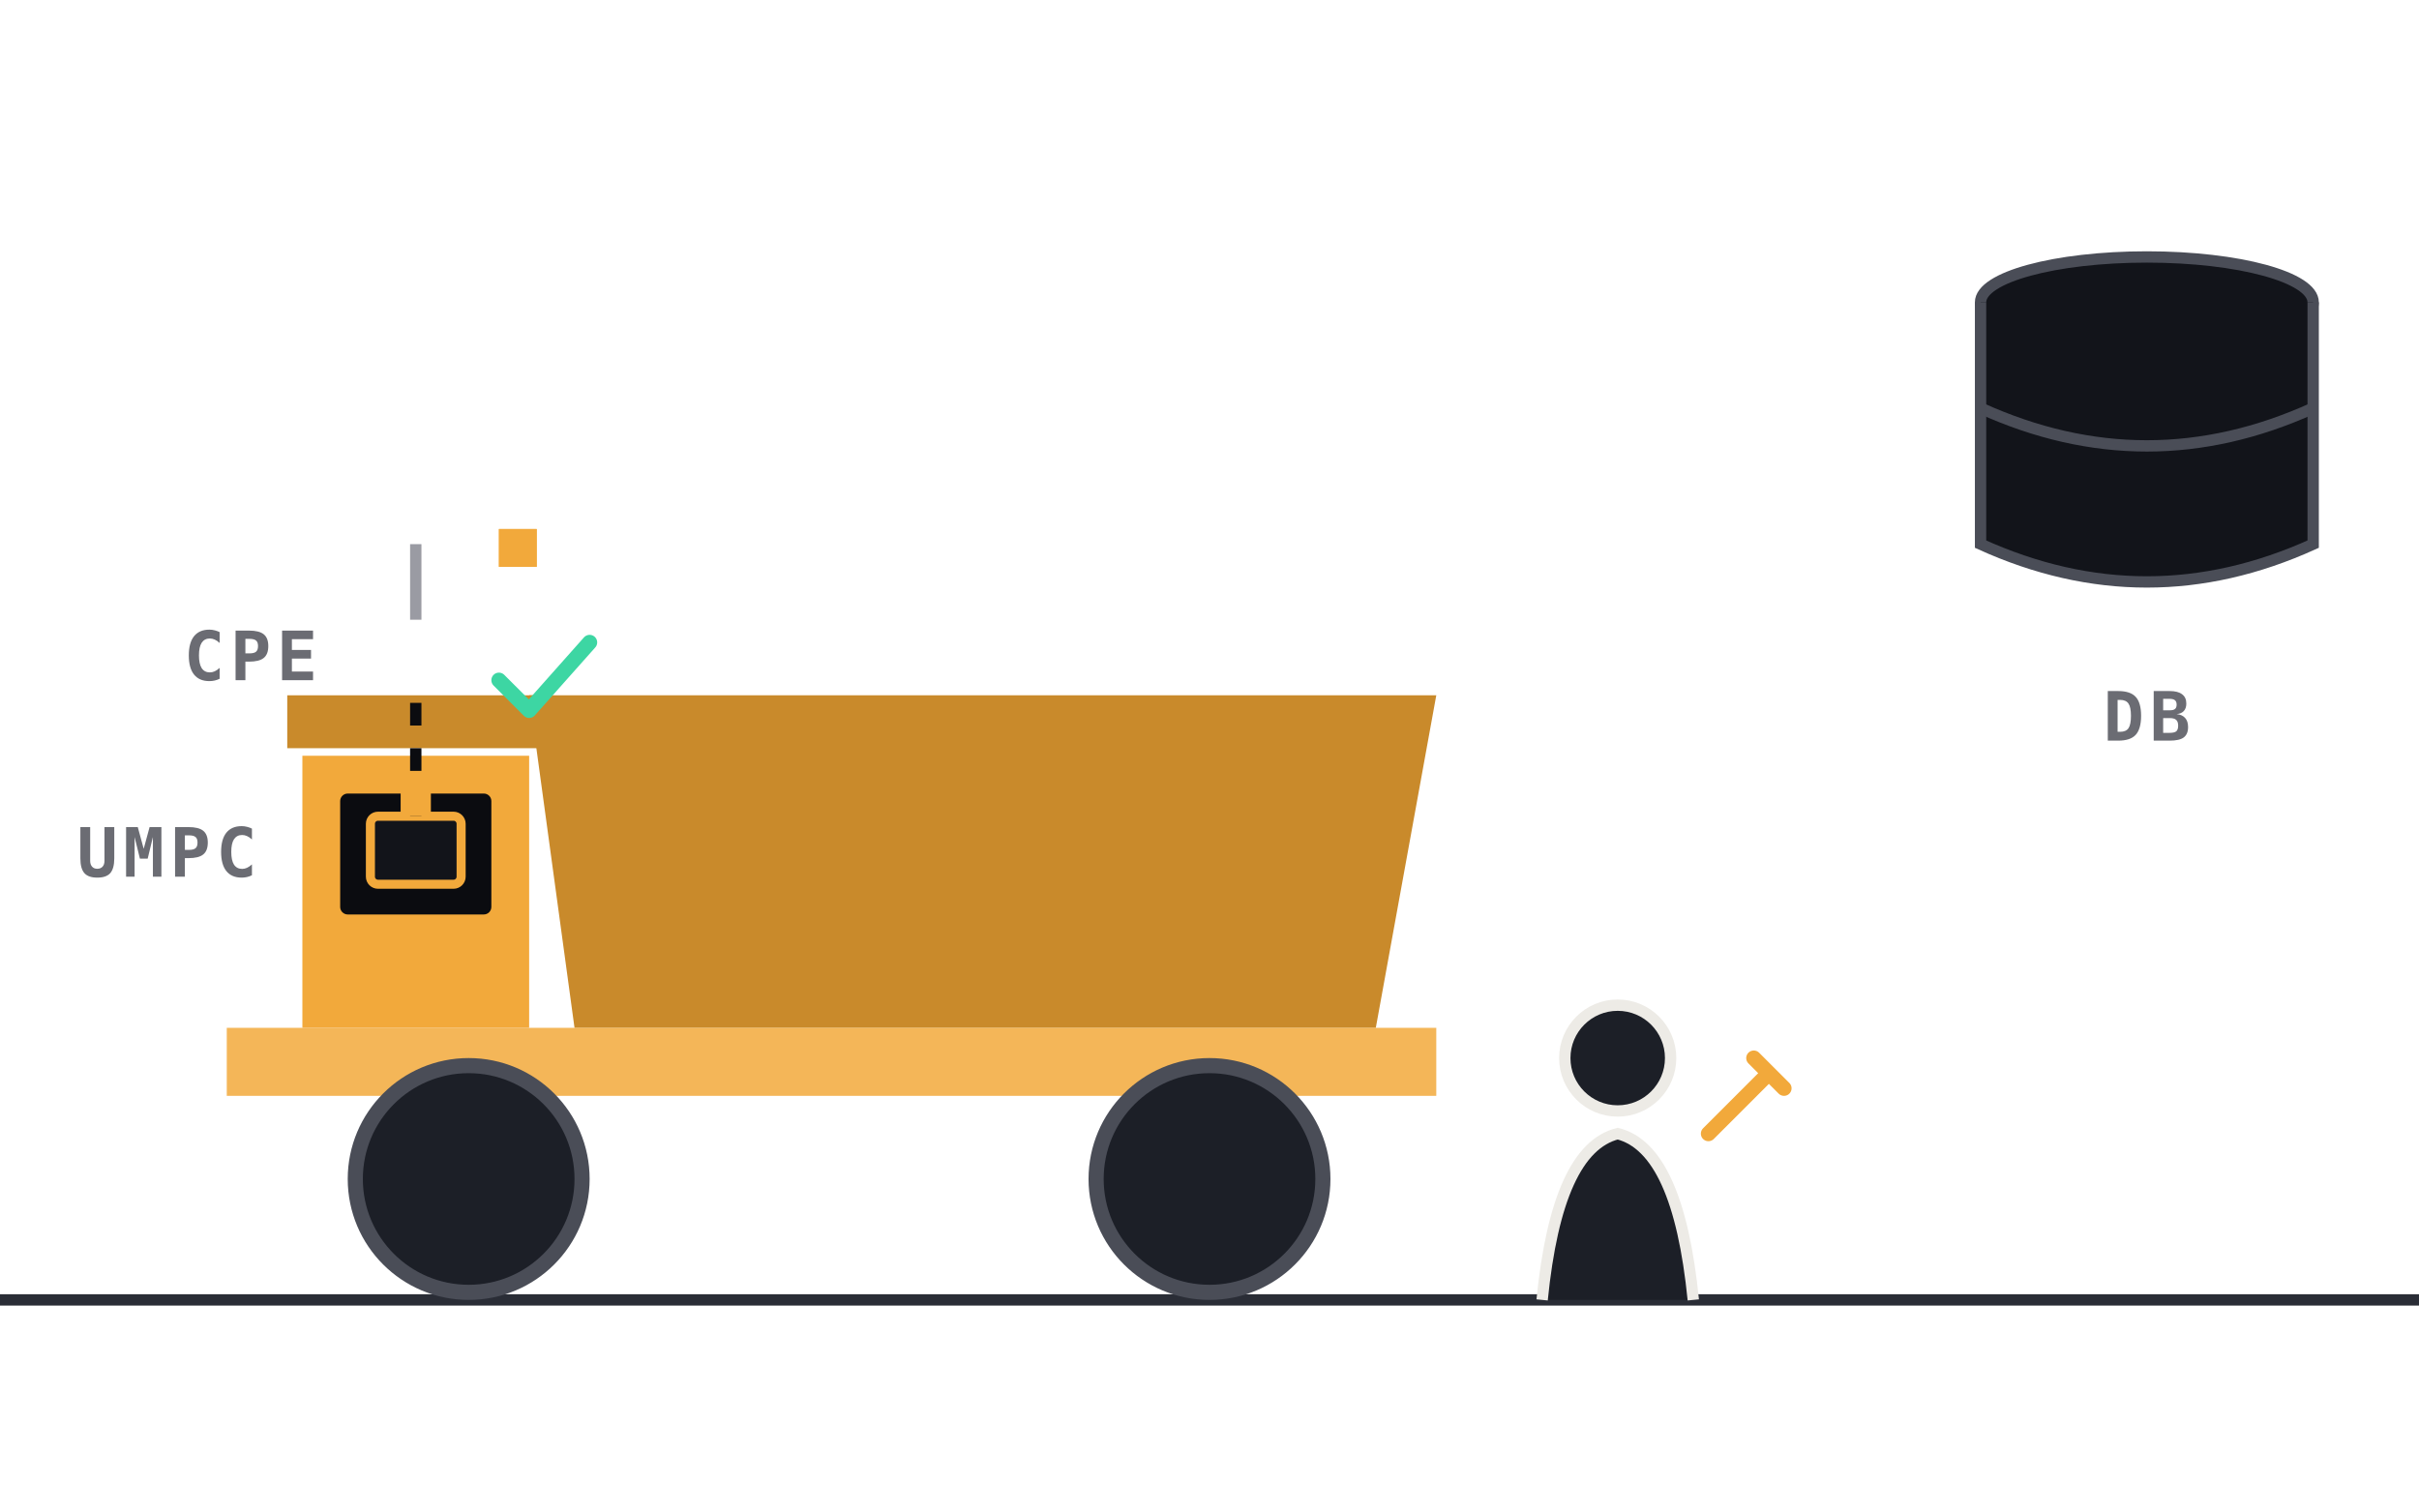
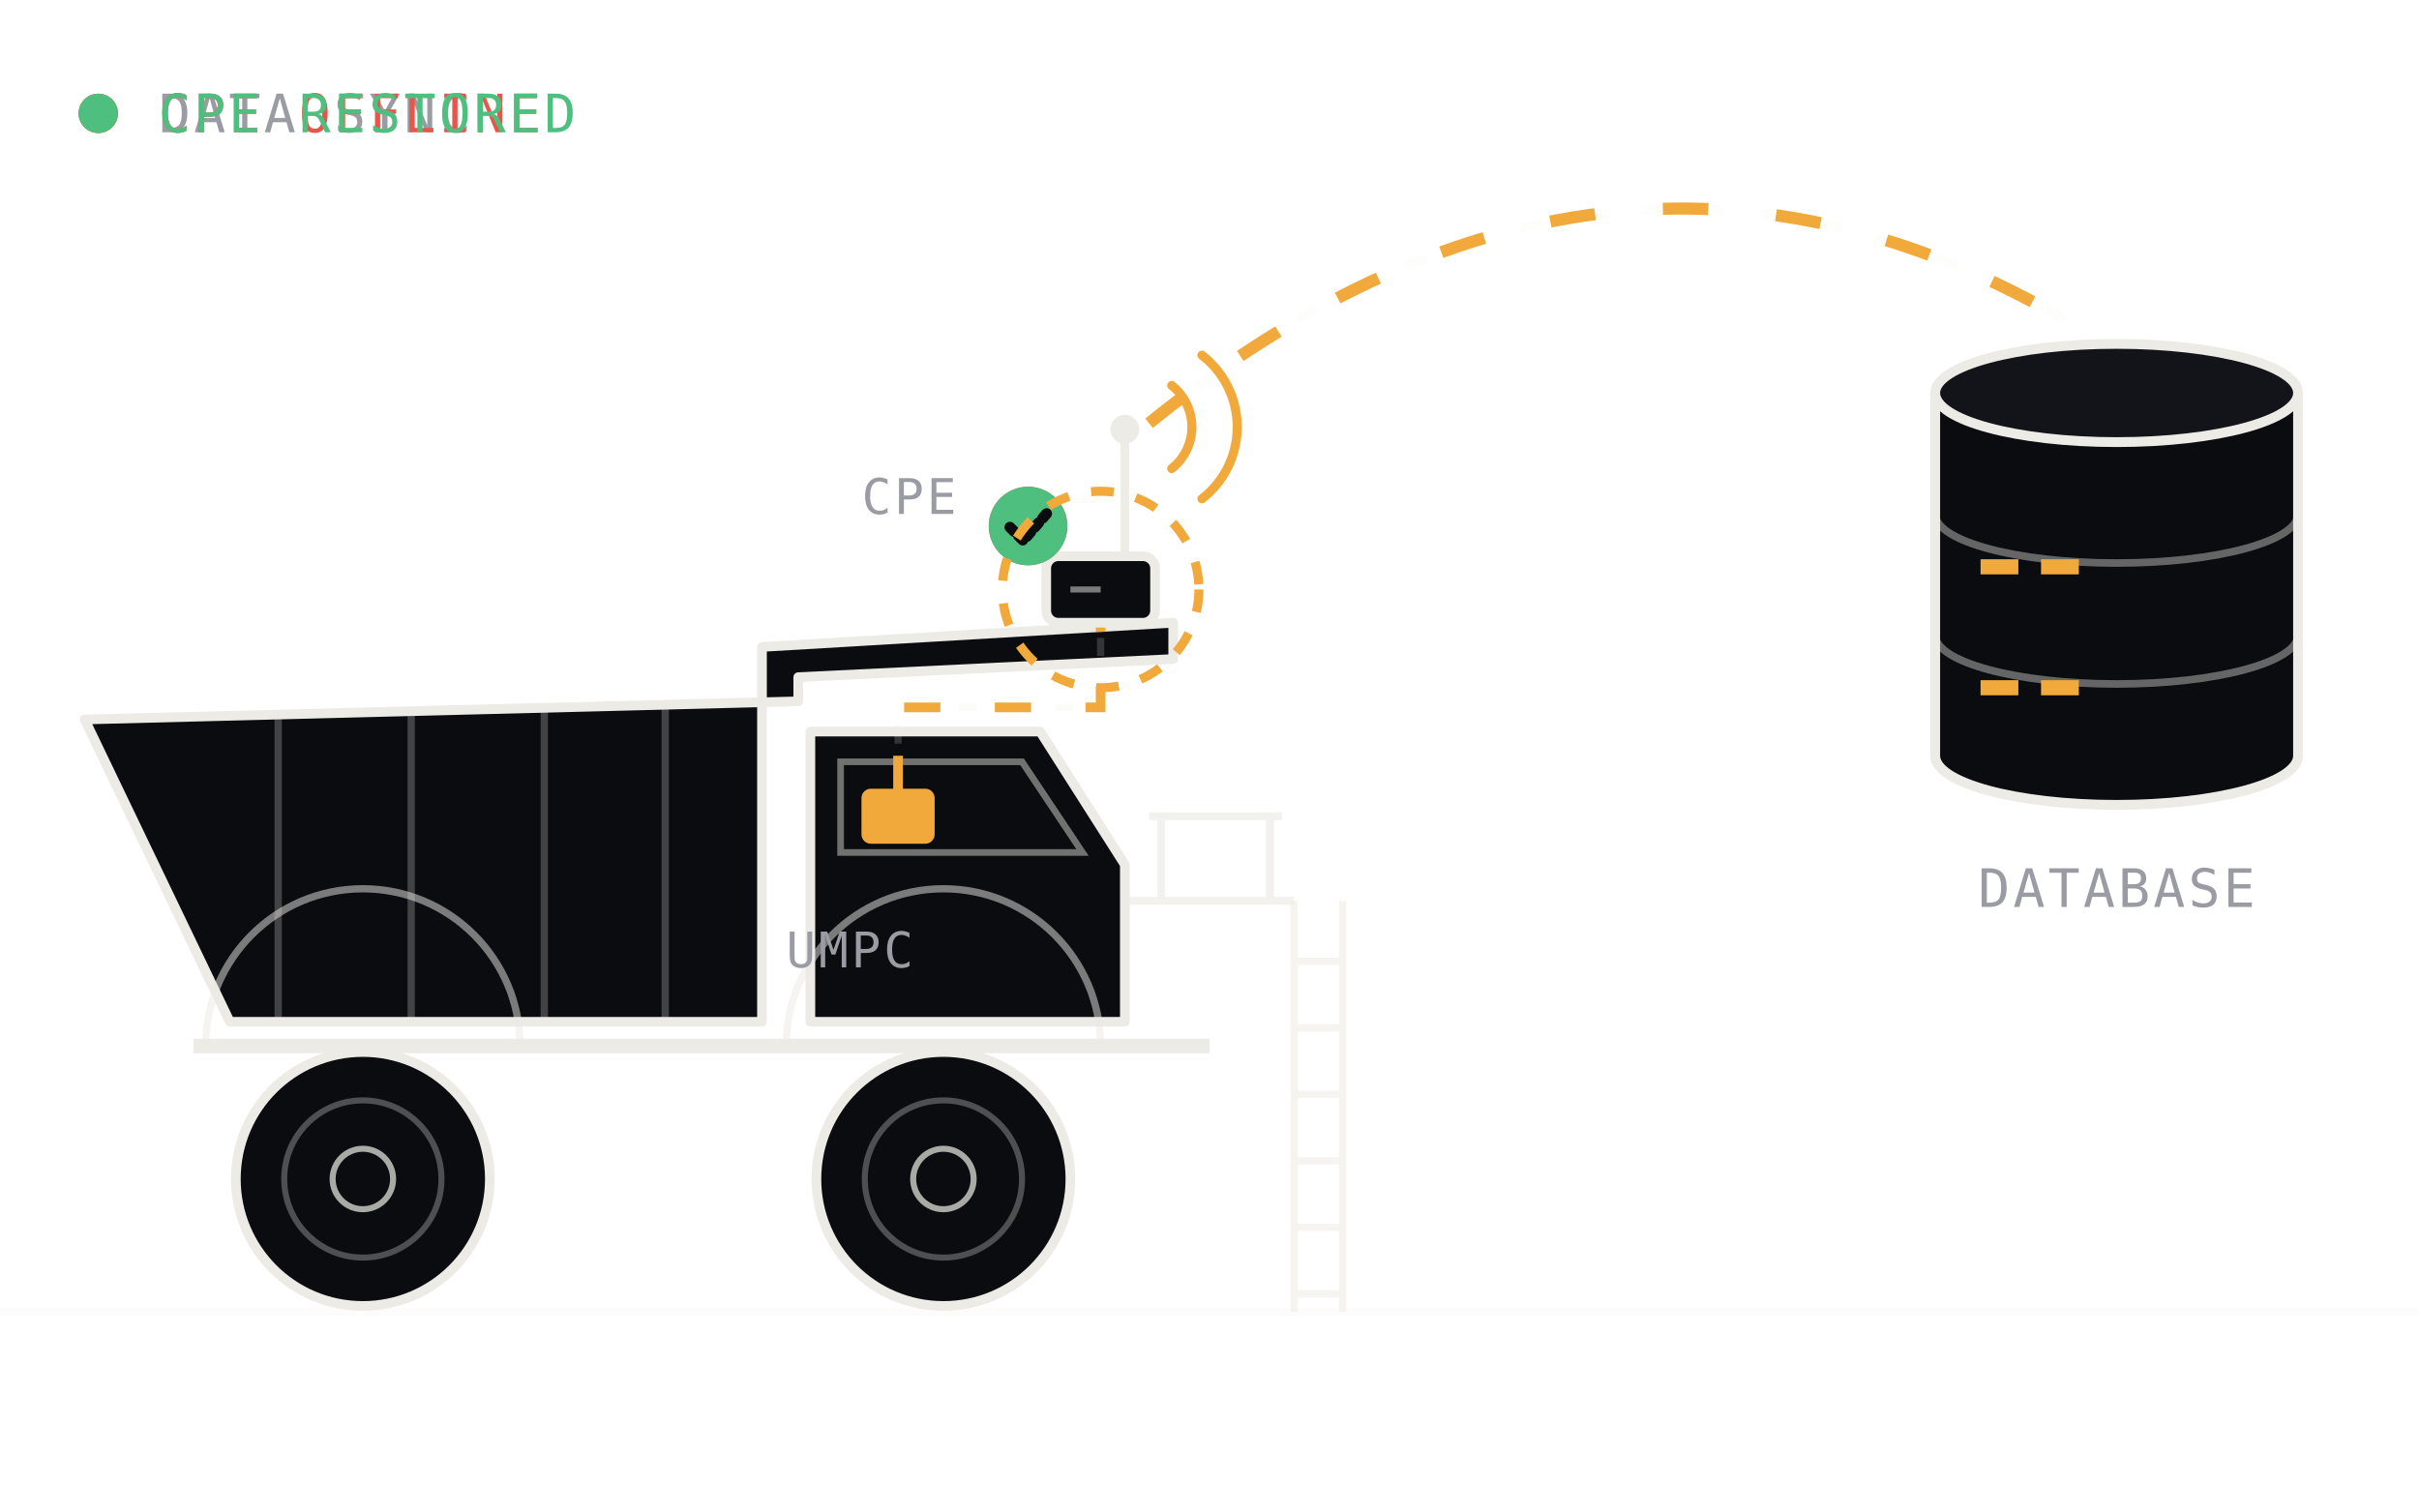
- <svg xmlns="http://www.w3.org/2000/svg" viewBox="0 0 320 200" fill="none">
-   <style>
- .l{font:600 9px ui-monospace,SFMono-Regular,Menlo,monospace;letter-spacing:.08em;fill:#6B6C73}
- .alir{animation:alir 10s linear infinite}
- .pk{fill:#F2A93B}
- .a1{animation:a1 1.6s linear infinite}
- .a2{animation:a2 1.6s linear infinite}
- .a2b{animation-delay:-.8s}
- .cpe{animation:cpe 10s linear infinite}
- .sin{animation:sin 10s linear infinite}
- .mek{animation:mek 10s ease-in-out infinite}
- .ok{animation:ok 10s linear infinite}
- @keyframes alir{0%,42%{opacity:1}44%,74%{opacity:0}76%,100%{opacity:1}}
- @keyframes a1{0%{transform:translate(0,0);opacity:0}10%{opacity:1}100%{transform:translate(0,-14px);opacity:1}}
- @keyframes a2{0%{transform:translate(0,0);opacity:0}10%{opacity:1}90%{opacity:1}100%{transform:translate(192px,-18px);opacity:0}}
- @keyframes cpe{0%,43%{fill:#3DD6A3}44%,73%{fill:#FF6B5A}74%,100%{fill:#3DD6A3}}
- @keyframes sin{0%,43%{stroke:#3DD6A3;opacity:1}44%,73%{stroke:#FF6B5A;opacity:.25}74%,100%{stroke:#3DD6A3;opacity:1}}
- @keyframes mek{0%,44%{transform:translate(90px,0);opacity:0}52%,70%{transform:translate(0,0);opacity:1}80%,100%{transform:translate(90px,0);opacity:0}}
- @keyframes ok{0%,72%{opacity:0}74%,84%{opacity:1}88%,100%{opacity:0}}
- @media (prefers-reduced-motion:reduce){*{animation:none!important}.mek,.ok{opacity:0}}
+ <svg xmlns="http://www.w3.org/2000/svg" viewBox="0 0 320 200" width="320" height="200" fill="none" role="img" aria-label="Data FMS mengalir dari UMPC ke CPE ke database, mekanik memulihkan CPE">
+   <style>text{font-family:"JetBrains Mono",ui-monospace,SFMono-Regular,Menlo,Consolas,monospace;letter-spacing:.06em}
+ .s1{animation:st1 12s linear infinite}.s2{animation:st2 12s linear infinite}.s3{animation:st3 12s linear infinite}
+ .flow{stroke-dasharray:6 9;animation:alir .9s linear infinite,hidup 12s linear infinite}
+ .gate{animation:hidup 12s linear infinite}
+ .pulse{animation:denyut 1.4s ease-in-out infinite}.pulse2{animation:denyut 1.4s ease-in-out .35s infinite}
+ .led{animation:kedip .8s steps(1) infinite}.led2{animation:kedip .8s steps(1) .4s infinite}
+ .cpe{animation:cpe 12s linear infinite}
+ .xb{transform-box:fill-box;transform-origin:center;animation:silang 12s ease-out infinite}
+ .cb{transform-box:fill-box;transform-origin:center;animation:centang 12s ease-out infinite}
+ .tick{stroke-dasharray:1;animation:garis 12s ease-out infinite}
+ .rg{animation:servis 12s linear infinite}
+ .spin{transform-box:fill-box;transform-origin:center;animation:putar 2.4s linear infinite}
+ .mech{animation:mekanik 12s linear infinite}
+ .flip{animation:balik 12s linear infinite}
+ .la{transform-origin:-2px -12px;animation:kaki-a 12s linear infinite}
+ .lb{transform-origin:2px -12px;animation:kaki-b 12s linear infinite}
+ .arm{transform-origin:-3px -24px;animation:lengan 12s linear infinite}
+ @keyframes st1{0%,39%{opacity:1}40%,84%{opacity:0}85%,100%{opacity:1}}
+ @keyframes st2{0%,39.5%{opacity:0}40.5%,69.5%{opacity:1}70.5%,100%{opacity:0}}
+ @keyframes st3{0%,69.5%{opacity:0}70.5%,84%{opacity:1}85%,100%{opacity:0}}
+ @keyframes alir{to{stroke-dashoffset:-15}}
+ @keyframes hidup{0%,39%{opacity:1}41%,71%{opacity:0}74%,100%{opacity:1}}
+ @keyframes denyut{0%,100%{opacity:.15}50%{opacity:1}}
+ @keyframes kedip{0%{opacity:1}50%{opacity:.2}}
+ @keyframes cpe{0%,39.5%{stroke:#EDEBE6}40.5%,69.5%{stroke:#E5574B}70.5%,80%{stroke:#4FBF7F}84%,100%{stroke:#EDEBE6}}
+ @keyframes silang{0%,40%{opacity:0;transform:scale(.4)}42%{opacity:1;transform:scale(1.15)}44%,69%{opacity:1;transform:scale(1)}70.5%,100%{opacity:0;transform:scale(1)}}
+ @keyframes centang{0%,70%{opacity:0;transform:scale(.4)}72%{opacity:1;transform:scale(1.12)}74%,83%{opacity:1;transform:scale(1)}85%,100%{opacity:0;transform:scale(1)}}
+ @keyframes garis{0%,71%{stroke-dashoffset:1}75%,100%{stroke-dashoffset:0}}
+ @keyframes servis{0%,55.5%{opacity:0}57%,69%{opacity:1}70.5%,100%{opacity:0}}
+ @keyframes putar{to{transform:rotate(360deg)}}
+ @keyframes mekanik{0%,42%{transform:translate(350px,173.6px)}55%,69.5%{transform:translate(194px,173.6px)}84%,100%{transform:translate(350px,173.6px)}}
+ @keyframes balik{0%,69.4%{transform:scaleX(1)}69.5%,84.5%{transform:scaleX(-1)}85%,100%{transform:scaleX(1)}}
+ @keyframes kaki-a{0%,42%{transform:rotate(0deg)}44%{transform:rotate(18deg)}46%{transform:rotate(-18deg)}48%{transform:rotate(18deg)}50%{transform:rotate(-18deg)}52%{transform:rotate(18deg)}54%{transform:rotate(-18deg)}55%,70%{transform:rotate(0deg)}72%{transform:rotate(-18deg)}74%{transform:rotate(18deg)}76%{transform:rotate(-18deg)}78%{transform:rotate(18deg)}80%{transform:rotate(-18deg)}82%{transform:rotate(18deg)}84%,100%{transform:rotate(0deg)}}
+ @keyframes kaki-b{0%,42%{transform:rotate(0deg)}44%{transform:rotate(-18deg)}46%{transform:rotate(18deg)}48%{transform:rotate(-18deg)}50%{transform:rotate(18deg)}52%{transform:rotate(-18deg)}54%{transform:rotate(18deg)}55%,70%{transform:rotate(0deg)}72%{transform:rotate(18deg)}74%{transform:rotate(-18deg)}76%{transform:rotate(18deg)}78%{transform:rotate(-18deg)}80%{transform:rotate(18deg)}82%{transform:rotate(-18deg)}84%,100%{transform:rotate(0deg)}}
+ @keyframes lengan{0%,56%{transform:rotate(0deg)}58.5%{transform:rotate(22deg)}61%{transform:rotate(-22deg)}63.5%{transform:rotate(22deg)}66%{transform:rotate(-22deg)}68.5%{transform:rotate(22deg)}69%,100%{transform:rotate(0deg)}}
+ @media (prefers-reduced-motion:reduce){*{animation:none!important}.s2,.s3,.xb,.cb,.rg{opacity:0}}
</style>
-   <path d="M0 172H320" stroke="#2A2D36" stroke-width="1.5" />
-   <path d="M70 92H190L182 136H76Z" fill="#C98A2B" />
-   <path d="M38 92H72V99H38Z" fill="#C98A2B" />
-   <rect x="40" y="100" width="30" height="36" fill="#F2A93B" />
-   <rect x="45" y="105" width="20" height="16" rx="1" fill="#0B0C10" />
-   <rect x="30" y="136" width="160" height="9" fill="#F2A93B" opacity=".85" />
-   <circle cx="62" cy="156" r="15" fill="#1C1F27" stroke="#4A4D57" stroke-width="2" />
-   <circle cx="160" cy="156" r="15" fill="#1C1F27" stroke="#4A4D57" stroke-width="2" />
-   <rect x="49" y="108" width="12" height="9" rx="1" fill="#12141A" stroke="#F2A93B" stroke-width="1.2" />
-   <text class="l" x="34" y="116" text-anchor="end">UMPC</text>
-   <path d="M55 108V92" stroke="#0B0C10" stroke-width="1.5" stroke-dasharray="3 3" />
-   <rect class="cpe" x="48" y="82" width="14" height="10" rx="2" />
-   <path d="M55 82V72" stroke="#9A9BA3" stroke-width="1.5" />
-   <text class="l" x="42" y="90" text-anchor="end">CPE</text>
-   <path class="sin" d="M64 78Q70 72 64 66M70 82Q80 72 70 62" stroke-width="1.5" stroke-linecap="round" />
-   <g transform="translate(262 34)">
-     <ellipse cx="22" cy="6" rx="22" ry="6" fill="#12141A" stroke="#4A4D57" stroke-width="1.5" />
-     <path d="M0 6V38Q22 48 44 38V6" fill="#12141A" stroke="#4A4D57" stroke-width="1.5" />
-     <path d="M0 20Q22 30 44 20" stroke="#4A4D57" stroke-width="1.5" />
+   <path d="M0 173.6H320" stroke="#EDEBE6" stroke-opacity=".16" />
+   <g class="s1">
+     <circle cx="13" cy="15" r="2.6" fill="#F2A93B" />
+     <text x="21" y="17.5" font-size="7" fill="#9A9BA3">DATA SYNC</text>
  </g>
-   <text class="l" x="284" y="98" text-anchor="middle">DB</text>
-   <g class="alir">
-     <rect class="pk a1" x="53" y="104" width="4" height="4" />
-     <rect class="pk a2" x="66" y="70" width="5" height="5" />
-     <rect class="pk a2 a2b" x="66" y="70" width="5" height="5" />
+   <g class="s2">
+     <circle cx="13" cy="15" r="2.6" fill="#E5574B" />
+     <text x="21" y="17.5" font-size="7" fill="#E5574B">CPE OFFLINE</text>
  </g>
-   <g class="mek">
-     <circle cx="214" cy="140" r="7" fill="#1C1F27" stroke="#EDEBE6" stroke-width="1.5" />
-     <path d="M204 172Q206 152 214 150Q222 152 224 172" fill="#1C1F27" stroke="#EDEBE6" stroke-width="1.5" />
-     <path d="M226 150l8-8m-2-2 4 4" stroke="#F2A93B" stroke-width="2" stroke-linecap="round" />
+   <g class="s3">
+     <circle cx="13" cy="15" r="2.6" fill="#4FBF7F" />
+     <text x="21" y="17.5" font-size="7" fill="#4FBF7F">CPE RESTORED</text>
  </g>
-   <path class="ok" d="M66 90l4 4 8-9" stroke="#3DD6A3" stroke-width="2" stroke-linecap="round" stroke-linejoin="round" />
+   <path d="M152 56Q214 6 276 44" stroke="#EDEBE6" stroke-opacity=".14" stroke-width="1.2" stroke-dasharray="3 5" />
+   <path class="flow" d="M152 56Q214 6 276 44" stroke="#F2A93B" stroke-width="1.6" />
+   <g class="gate">
+     <path class="pulse" d="M155 51A7 7 0 0 1 155 62" stroke="#F2A93B" stroke-width="1.2" stroke-linecap="round" />
+     <path class="pulse2" d="M159 47A12 12 0 0 1 159 66" stroke="#F2A93B" stroke-width="1.2" stroke-linecap="round" />
+   </g>
+   <path d="M256 52V100A24 6.5 0 0 0 304 100V52" fill="#0B0C10" stroke="#EDEBE6" stroke-width="1.3" />
+   <ellipse cx="280" cy="52" rx="24" ry="6.5" fill="#12141A" stroke="#EDEBE6" stroke-width="1.3" />
+   <path d="M256 68A24 6.5 0 0 0 304 68M256 84A24 6.5 0 0 0 304 84" stroke="#EDEBE6" stroke-opacity=".4" />
+   <g class="gate">
+     <rect class="led" x="262" y="74" width="5" height="2" fill="#F2A93B" />
+     <rect class="led2" x="270" y="74" width="5" height="2" fill="#F2A93B" />
+     <rect class="led2" x="262" y="90" width="5" height="2" fill="#F2A93B" />
+     <rect class="led" x="270" y="90" width="5" height="2" fill="#F2A93B" />
+   </g>
+   <text x="280" y="120" font-size="7" fill="#9A9BA3" text-anchor="middle">DATABASE</text>
+   <g transform="translate(8 36) scale(.8)">
+     <path d="M4 74L28 124H116V62L184 58V64L122 67V71Z" fill="#0B0C10" stroke="#EDEBE6" stroke-width="1.6" stroke-linejoin="round" />
+     <path d="M36 73V124M58 72.5V124M80 72V124M100 71.5V124" stroke="#EDEBE6" stroke-opacity=".25" stroke-width="1.2" />
+     <path d="M124 124V76H162L176 98V124Z" fill="#0B0C10" stroke="#EDEBE6" stroke-width="1.6" stroke-linejoin="round" />
+     <path d="M129 81H159L169 96H129Z" stroke="#EDEBE6" stroke-opacity=".45" stroke-width="1.1" />
+     <rect class="scr" x="133" y="86" width="11" height="8" rx="1" fill="#F2A93B" stroke="#F2A93B" stroke-width="1.1" />
+     <path d="M176 104H204M182 104V90M200 104V90M180 90H202" stroke="#EDEBE6" stroke-opacity=".7" stroke-width="1.3" />
+     <path d="M204 104V172M212 104V172M204 114H212M204 125H212M204 136H212M204 147H212M204 158H212M204 169H212" stroke="#EDEBE6" stroke-opacity=".55" stroke-width="1.2" />
+     <path d="M22 128H190" stroke="#EDEBE6" stroke-width="2.4" />
+     <path d="M24 128A26 26 0 0 1 76 128M120 128A26 26 0 0 1 172 128" stroke="#EDEBE6" stroke-opacity=".5" stroke-width="1.2" />
+     <circle cx="50" cy="150" r="21" fill="#0B0C10" stroke="#EDEBE6" stroke-width="1.6" />
+     <circle cx="50" cy="150" r="13" stroke="#EDEBE6" stroke-opacity=".3" />
+     <circle cx="50" cy="150" r="5" stroke="#EDEBE6" stroke-opacity=".7" />
+     <circle cx="146" cy="150" r="21" fill="#0B0C10" stroke="#EDEBE6" stroke-width="1.6" />
+     <circle cx="146" cy="150" r="13" stroke="#EDEBE6" stroke-opacity=".3" />
+     <circle cx="146" cy="150" r="5" stroke="#EDEBE6" stroke-opacity=".7" />
+     <path d="M138.5 86V72H172V58" stroke="#EDEBE6" stroke-opacity=".18" stroke-width="1.2" stroke-dasharray="3 5" />
+     <path class="flow" d="M138.5 86V72H172V58" stroke="#F2A93B" stroke-width="1.6" />
+     <path d="M176 47V28" stroke="#EDEBE6" stroke-width="1.4" />
+     <circle cx="176" cy="26" r="2.4" fill="#EDEBE6" />
+     <rect class="cpe" x="163" y="47" width="18" height="11" rx="2" fill="#0B0C10" stroke="#EDEBE6" stroke-width="1.6" />
+     <path d="M167 52.5H172" stroke="#EDEBE6" stroke-opacity=".5" />
+     <g class="xb">
+       <circle cx="160" cy="42" r="6.5" fill="#E5574B" />
+       <path d="M157.6 39.6L162.4 44.4M162.4 39.6L157.6 44.4" stroke="#0B0C10" stroke-width="1.8" stroke-linecap="round" />
+     </g>
+     <g class="cb">
+       <circle cx="160" cy="42" r="6.5" fill="#4FBF7F" />
+       <path class="tick" pathLength="1" d="M157 42.2L159.2 44.4L163.2 39.8" stroke="#0B0C10" stroke-width="1.8" stroke-linecap="round" stroke-linejoin="round" />
+     </g>
+   </g>
+   <text x="104" y="128" font-size="6.5" fill="#9A9BA3">UMPC</text>
+   <text x="114" y="68" font-size="6.5" fill="#9A9BA3">CPE</text>
+   <g class="rg">
+     <circle class="spin" cx="145.6" cy="78" r="13" stroke="#F2A93B" stroke-width="1.2" stroke-dasharray="3 3" />
+   </g>
+   <g class="mech" style="transform:translate(350px,173.6px)">
+     <g class="flip">
+       <path class="la" d="M-2 -12V0" stroke="#EDEBE6" stroke-width="2.2" stroke-linecap="round" />
+       <path class="lb" d="M2 -12V0" stroke="#EDEBE6" stroke-opacity=".7" stroke-width="2.2" stroke-linecap="round" />
+       <path d="M3 -24L5 -15" stroke="#EDEBE6" stroke-opacity=".7" stroke-width="2" stroke-linecap="round" />
+       <path d="M-4.5 -26.5L-5.5 -12H5.5L4.5 -26.5Z" fill="#12141A" stroke="#EDEBE6" stroke-width="1.3" stroke-linejoin="round" />
+       <path d="M-5.2 -18H5.2M-5 -22H5" stroke="#F2A93B" stroke-width="1.2" />
+       <circle cx="0" cy="-31" r="4.6" fill="#0B0C10" stroke="#EDEBE6" stroke-width="1.3" />
+       <path d="M-5.6 -34.5A5.8 5.8 0 0 1 5.6 -34.5Z" fill="#F2A93B" />
+       <path d="M-9 -34.5H6" stroke="#F2A93B" stroke-width="1.6" stroke-linecap="round" />
+       <g class="arm">
+         <path d="M-3 -24L-9 -18" stroke="#EDEBE6" stroke-width="2" stroke-linecap="round" />
+         <path d="M-9 -18L-12.5 -14.5" stroke="#9A9BA3" stroke-width="1.6" stroke-linecap="round" />
+         <circle cx="-13.6" cy="-13.4" r="1.8" stroke="#9A9BA3" stroke-width="1.2" />
+       </g>
+     </g>
+   </g>
</svg>
